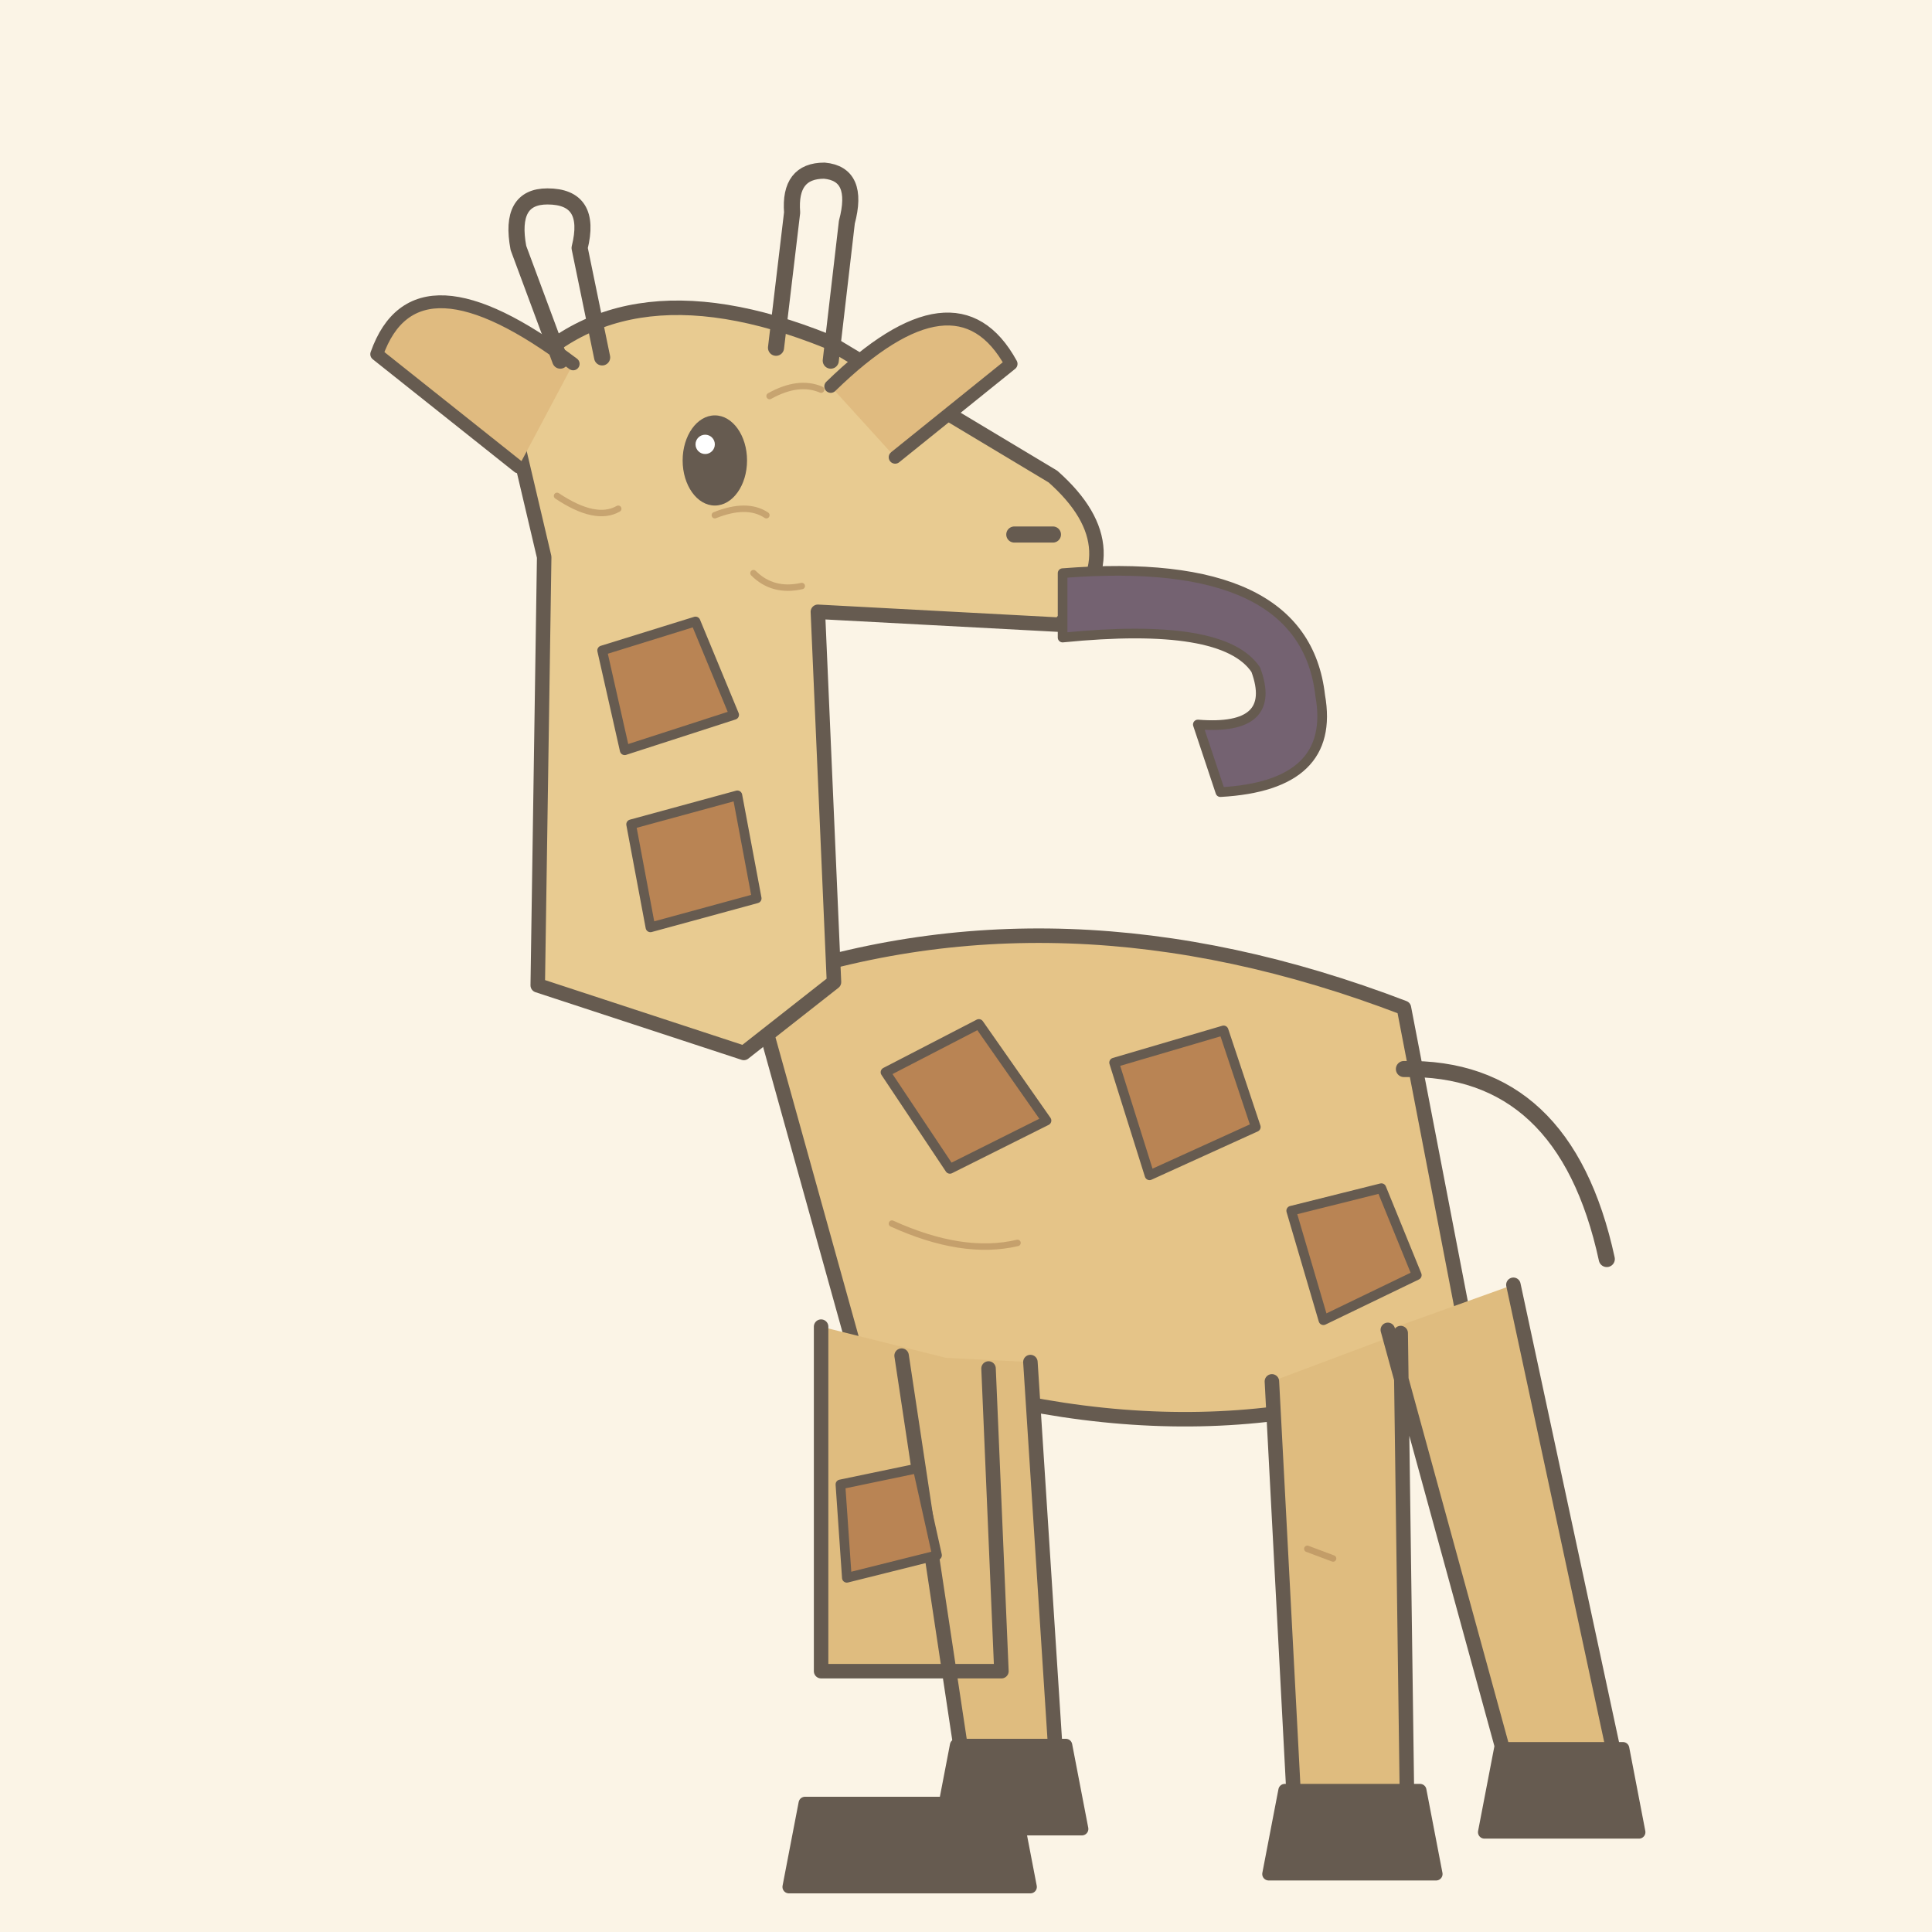
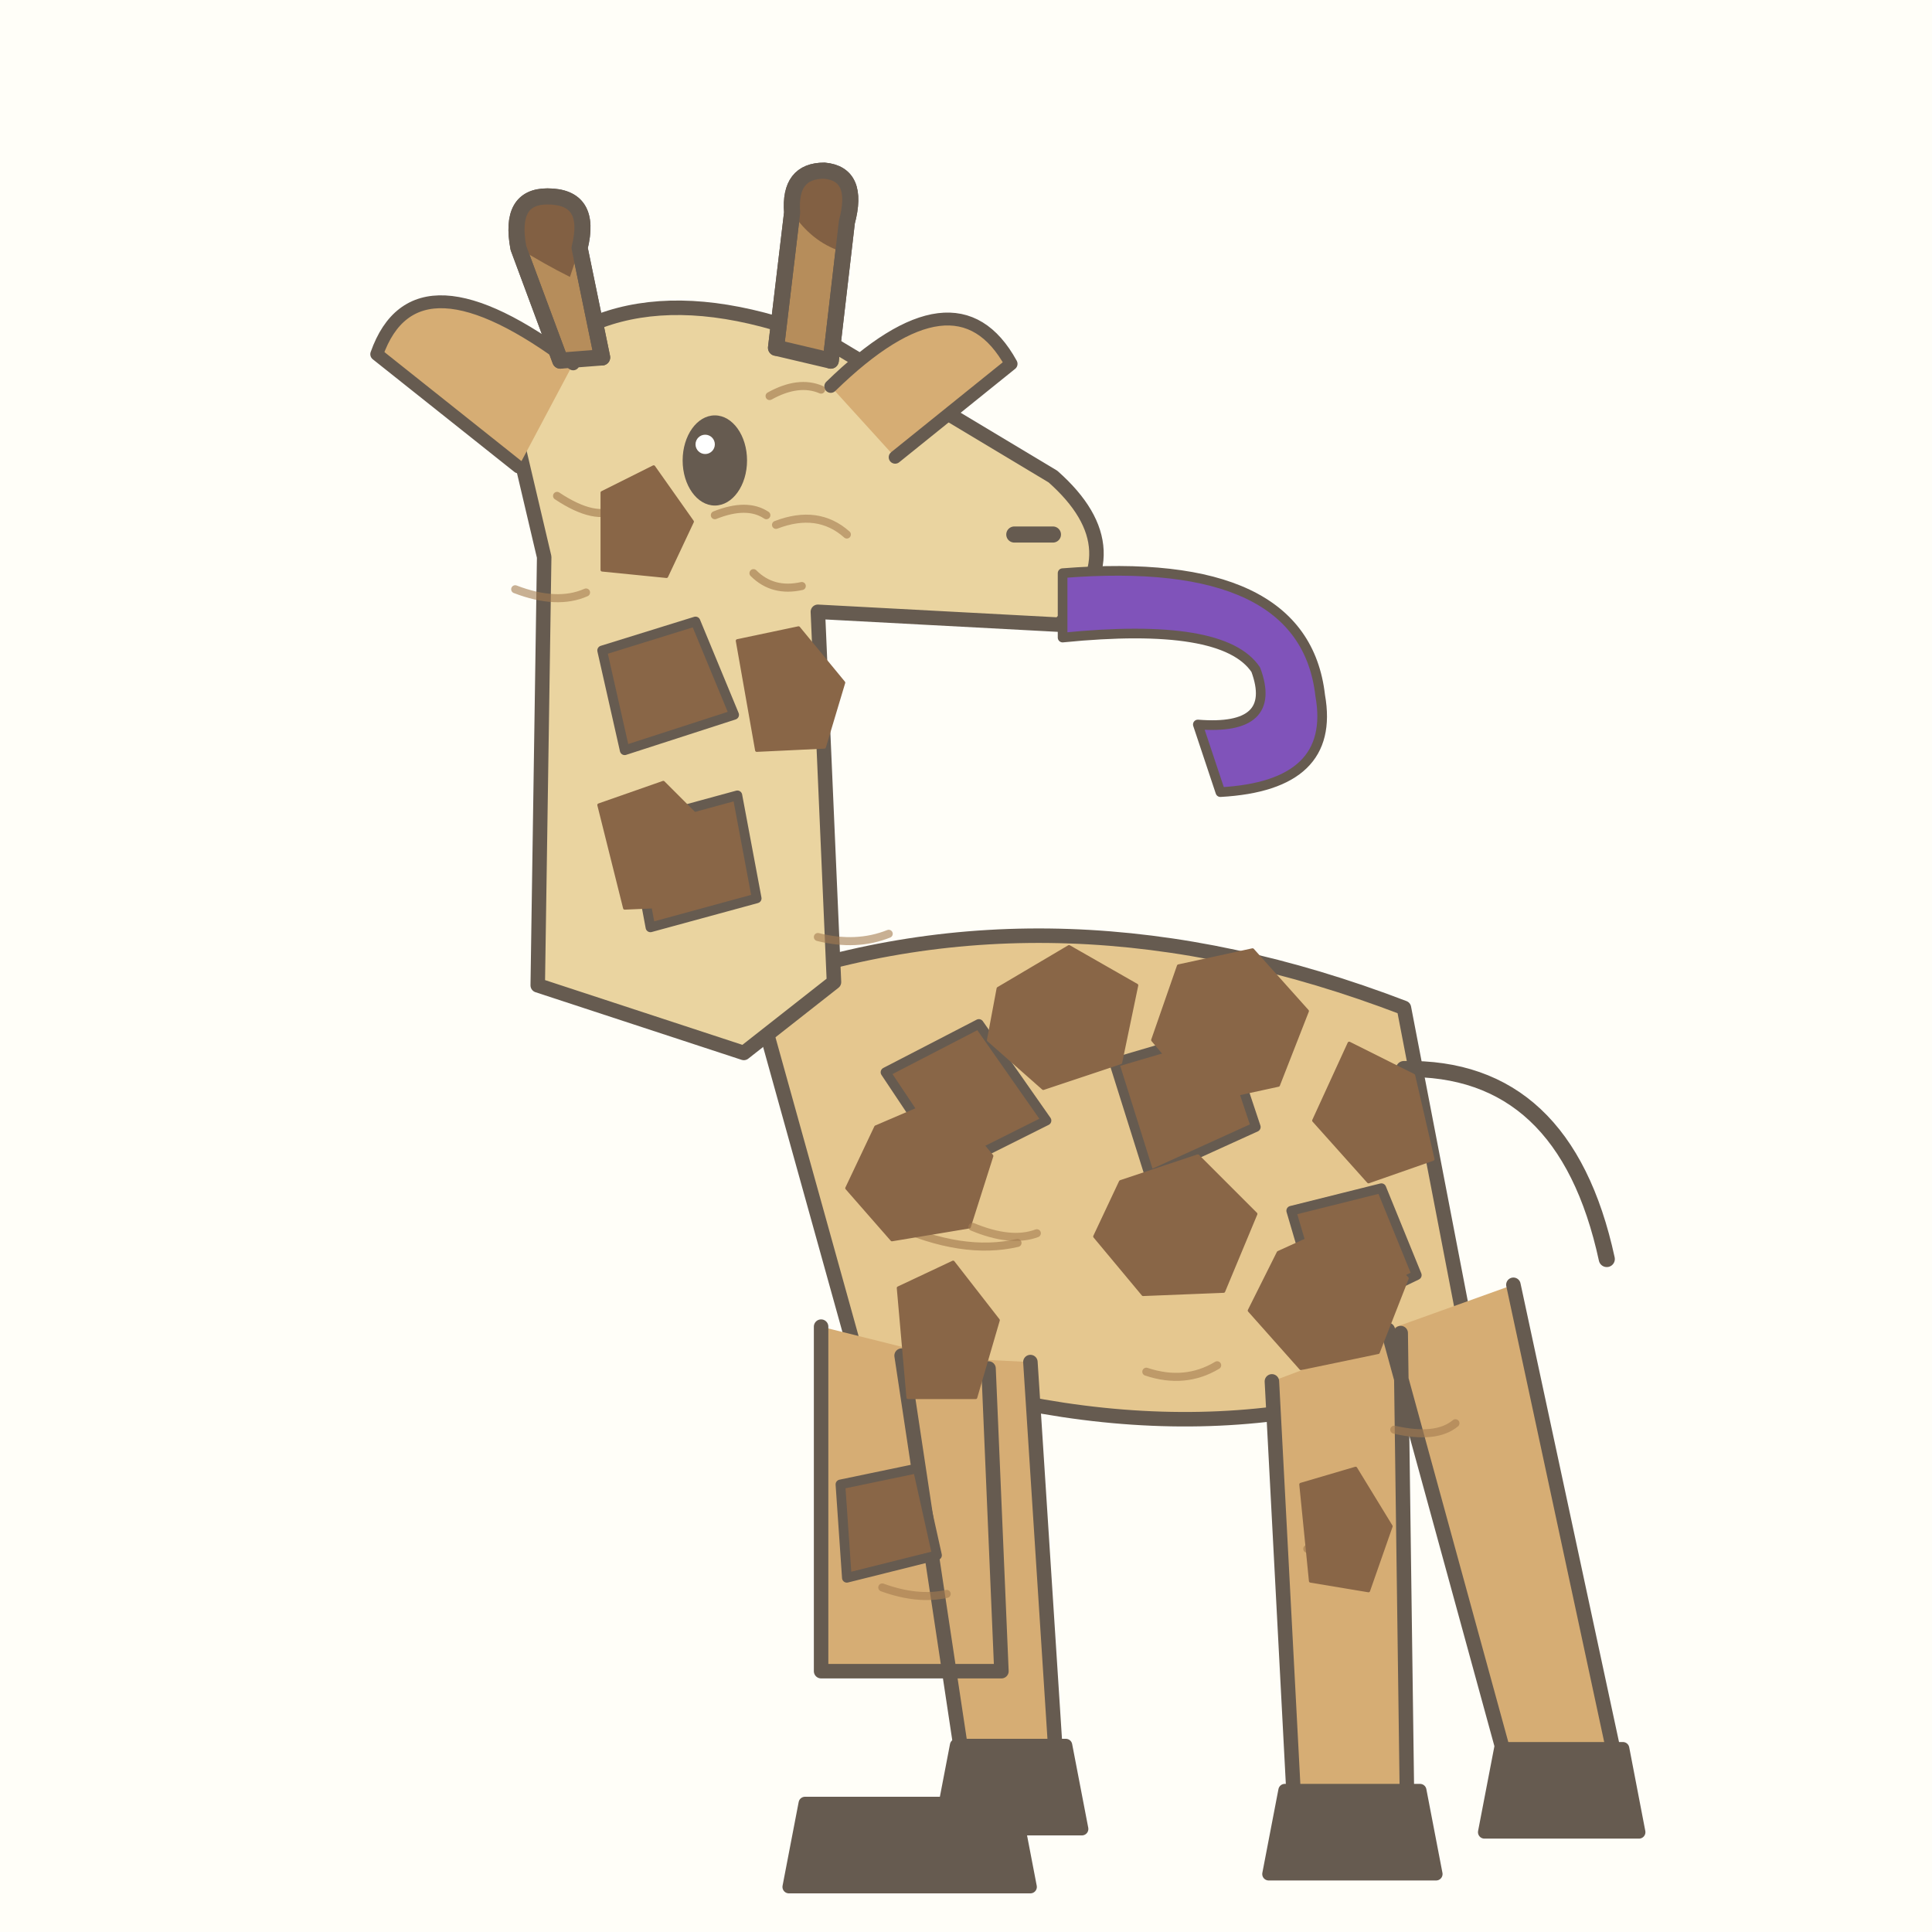
<svg xmlns="http://www.w3.org/2000/svg" width="600" height="600" viewBox="0 0 600 600" data-full-animal="giraffe-horns" data-illustration="complete">
-   <rect width="600" height="600" fill="#fbf4e6" />
-   <rect width="600" height="600" rx="0" fill="#fbf4e6" />
+   <rect width="600" height="600" fill="#fffef8" />
+   <rect width="600" height="600" rx="0" fill="#fffef8" />
  <defs>
    <mask id="detail-mask">
      <rect width="600" height="600" fill="white" />
      <rect x="320" y="165" width="105" height="95" fill="black" />
    </mask>
  </defs>
-   <path d="M234 306Q329 272 436 313L457 422Q372 460 266 421Z" fill="#e5c488" stroke="#665b50" stroke-width="4.5" stroke-linecap="round" stroke-linejoin="round" />
-   <path d="M255 412L255 519L311 519L307 425M395 429L402 562L437 562L435 414M431 413L468 548L502 548L470 399M280 421L299 547L328 547L320 423" fill="#dfbc7f" stroke="#665b50" stroke-width="4.5" stroke-linecap="round" stroke-linejoin="round" />
+   <path d="M234 306Q329 272 436 313L457 422Q372 460 266 421Z" fill="#e5c78f" stroke="#665b50" stroke-width="4.5" stroke-linecap="round" stroke-linejoin="round" />
+   <path d="M255 412L255 519L311 519L307 425M395 429L402 562L437 562L435 414M431 413L468 548L502 548L470 399M280 421L299 547L328 547L320 423" fill="#d6ad74" stroke="#665b50" stroke-width="4.5" stroke-linecap="round" stroke-linejoin="round" />
  <path d="M399 556l-5 26h52l-5 -26Z" fill="#665b50" stroke="#665b50" stroke-width="4" stroke-linecap="round" stroke-linejoin="round" />
  <path d="M466 543l-5 26h48l-5 -26Z" fill="#665b50" stroke="#665b50" stroke-width="4" stroke-linecap="round" stroke-linejoin="round" />
  <path d="M297 542l-5 26h44l-5 -26Z" fill="#665b50" stroke="#665b50" stroke-width="4" stroke-linecap="round" stroke-linejoin="round" />
-   <path d="M231 327L167 306L169 173L157 122Q190 79 257 106L327 148Q353 171 329 194L254 190L259 305Z" fill="#e8cb91" stroke="#665b50" stroke-width="4.5" stroke-linecap="round" stroke-linejoin="round" />
-   <path d="M178 113Q129 76 117 110L161 145M258 120Q297 82 314 113L278 142" fill="#e0bb80" stroke="#665b50" stroke-width="4" stroke-linecap="round" stroke-linejoin="round" />
+   <path d="M231 327L167 306L169 173L157 122Q190 79 257 106L327 148Q353 171 329 194L254 190L259 305Z" fill="#ead4a0" stroke="#665b50" stroke-width="4.5" stroke-linecap="round" stroke-linejoin="round" />
+   <path d="M178 113Q129 76 117 110L161 145M258 120Q297 82 314 113L278 142" fill="#d6ad74" stroke="#665b50" stroke-width="4" stroke-linecap="round" stroke-linejoin="round" />
  <ellipse cx="222" cy="143" rx="10" ry="14" fill="#665b50" />
  <circle cx="219" cy="138" r="3" fill="white" />
  <path d="M315 166L327 166M436 332Q486 331 499 391" fill="none" stroke="#665b50" stroke-width="5" stroke-linecap="round" stroke-linejoin="round" />
-   <path d="M187 202L216 193L228 222L194 233ZM196 256L229 247L235 279L202 288ZM275 333L304 318L325 348L295 363ZM346 330L380 320L390 350L357 365ZM401 376L429 369L440 396L411 410ZM261 461L285 456L291 483L263 490Z" fill="#b98454" stroke="#665b50" stroke-width="3" stroke-linecap="round" stroke-linejoin="round" />
+   <path d="M187 202L216 193L228 222L194 233ZM196 256L229 247L235 279L202 288ZM275 333L304 318L325 348L295 363ZM346 330L380 320L390 350L357 365ZM401 376L429 369L440 396L411 410ZM261 461L285 456L291 483L263 490Z" fill="#896647" stroke="#665b50" stroke-width="3" stroke-linecap="round" stroke-linejoin="round" />
  <path d="M250 560l-5 26h75l-5 -26Z" fill="#665b50" stroke="#665b50" stroke-width="4" stroke-linecap="round" stroke-linejoin="round" />
-   <path d="M330 178Q405 172 410 216Q415 244 379 246L372 225Q397 227 390 208Q380 193 330 198Z" fill="#746271" stroke="#665b50" stroke-width="3" stroke-linecap="round" stroke-linejoin="round" />
+   <path d="M330 178Q405 172 410 216Q415 244 379 246L372 225Q397 227 390 208Q380 193 330 198Z" fill="#8053ba" stroke="#665b50" stroke-width="3" stroke-linecap="round" stroke-linejoin="round" />
  <g mask="url(#detail-mask)" data-coat-details="giraffe">
-     <path d="M173 154q12 8 19 4M239 123q9 -5 16 -2M222 160q10 -4 16 0M234 178q6 6 15 4M277 380q22 10 39 6M406 481l8 3" fill="none" stroke="#ac8355" stroke-width="2" stroke-linecap="round" opacity=".55" />
+     <path d="M173 154q12 8 19 4M239 123q9 -5 16 -2M222 160q10 -4 16 0M234 178q6 6 15 4M277 380q22 10 39 6M406 481l8 3" fill="none" stroke="#a37c50" stroke-width="2.5" stroke-linecap="round" opacity=".65" />
  </g>
+   <path d="M174 112L161 77Q158 61 170 61Q184 61 180 77L187 111Z M241 108L246 66Q245 53 256 53Q267 54 263 69L258 112Z" fill="#b68d5b" stroke="#665b50" stroke-width="5" stroke-linecap="round" stroke-linejoin="round" />
+   <path d="M161 77Q158 61 170 61Q184 61 180 77L177 86Q169 82 161 77Z M246 66Q245 53 256 53Q267 54 263 69L261 78Q252 75 246 66Z" fill="#826043" />
  <path d="M174 112L161 77Q158 61 170 61Q184 61 180 77L187 111M241 108L246 66Q245 53 256 53Q267 54 263 69L258 112" fill="none" stroke="#665b50" stroke-width="5" stroke-linecap="round" stroke-linejoin="round" />
+   <g fill="#896647" stroke="#896647" stroke-linejoin="round">
+     <path d="M310 307l22-13 21 12-5 24-24 8-17-15Z M366 300l23-5 17 19-9 23-23 5-16-19Z M419 324l20 10 6 26-20 7-17-19Z M348 367l24-8 18 18-10 24-25 1-15-18Z M397 389l22-10 18 18-9 23-24 5-16-18Z M272 350l21-9 15 18-7 22-24 4-14-16Z M279 400l17-8 14 18-7 24-21 0Z M404 461l17-5 11 18-7 20-18-3Z M187 153l16-8 12 17-8 17-20-2Z M229 199l19-4 14 17-6 20-21 1Z M186 250l20-7 16 16-5 22-23 1Z" />
+   </g>
+   <g fill="none" stroke="#a37c50" stroke-width="2.5" stroke-linecap="round" opacity=".6">
+     <path d="M160 183q13 5 22 1M241 163q13-5 22 3M254 291q12 3 22-1M302 381q12 5 20 2M356 426q12 4 22-2M433 444q13 3 19-2M274 493q11 4 20 2" />
+   </g>
</svg>
